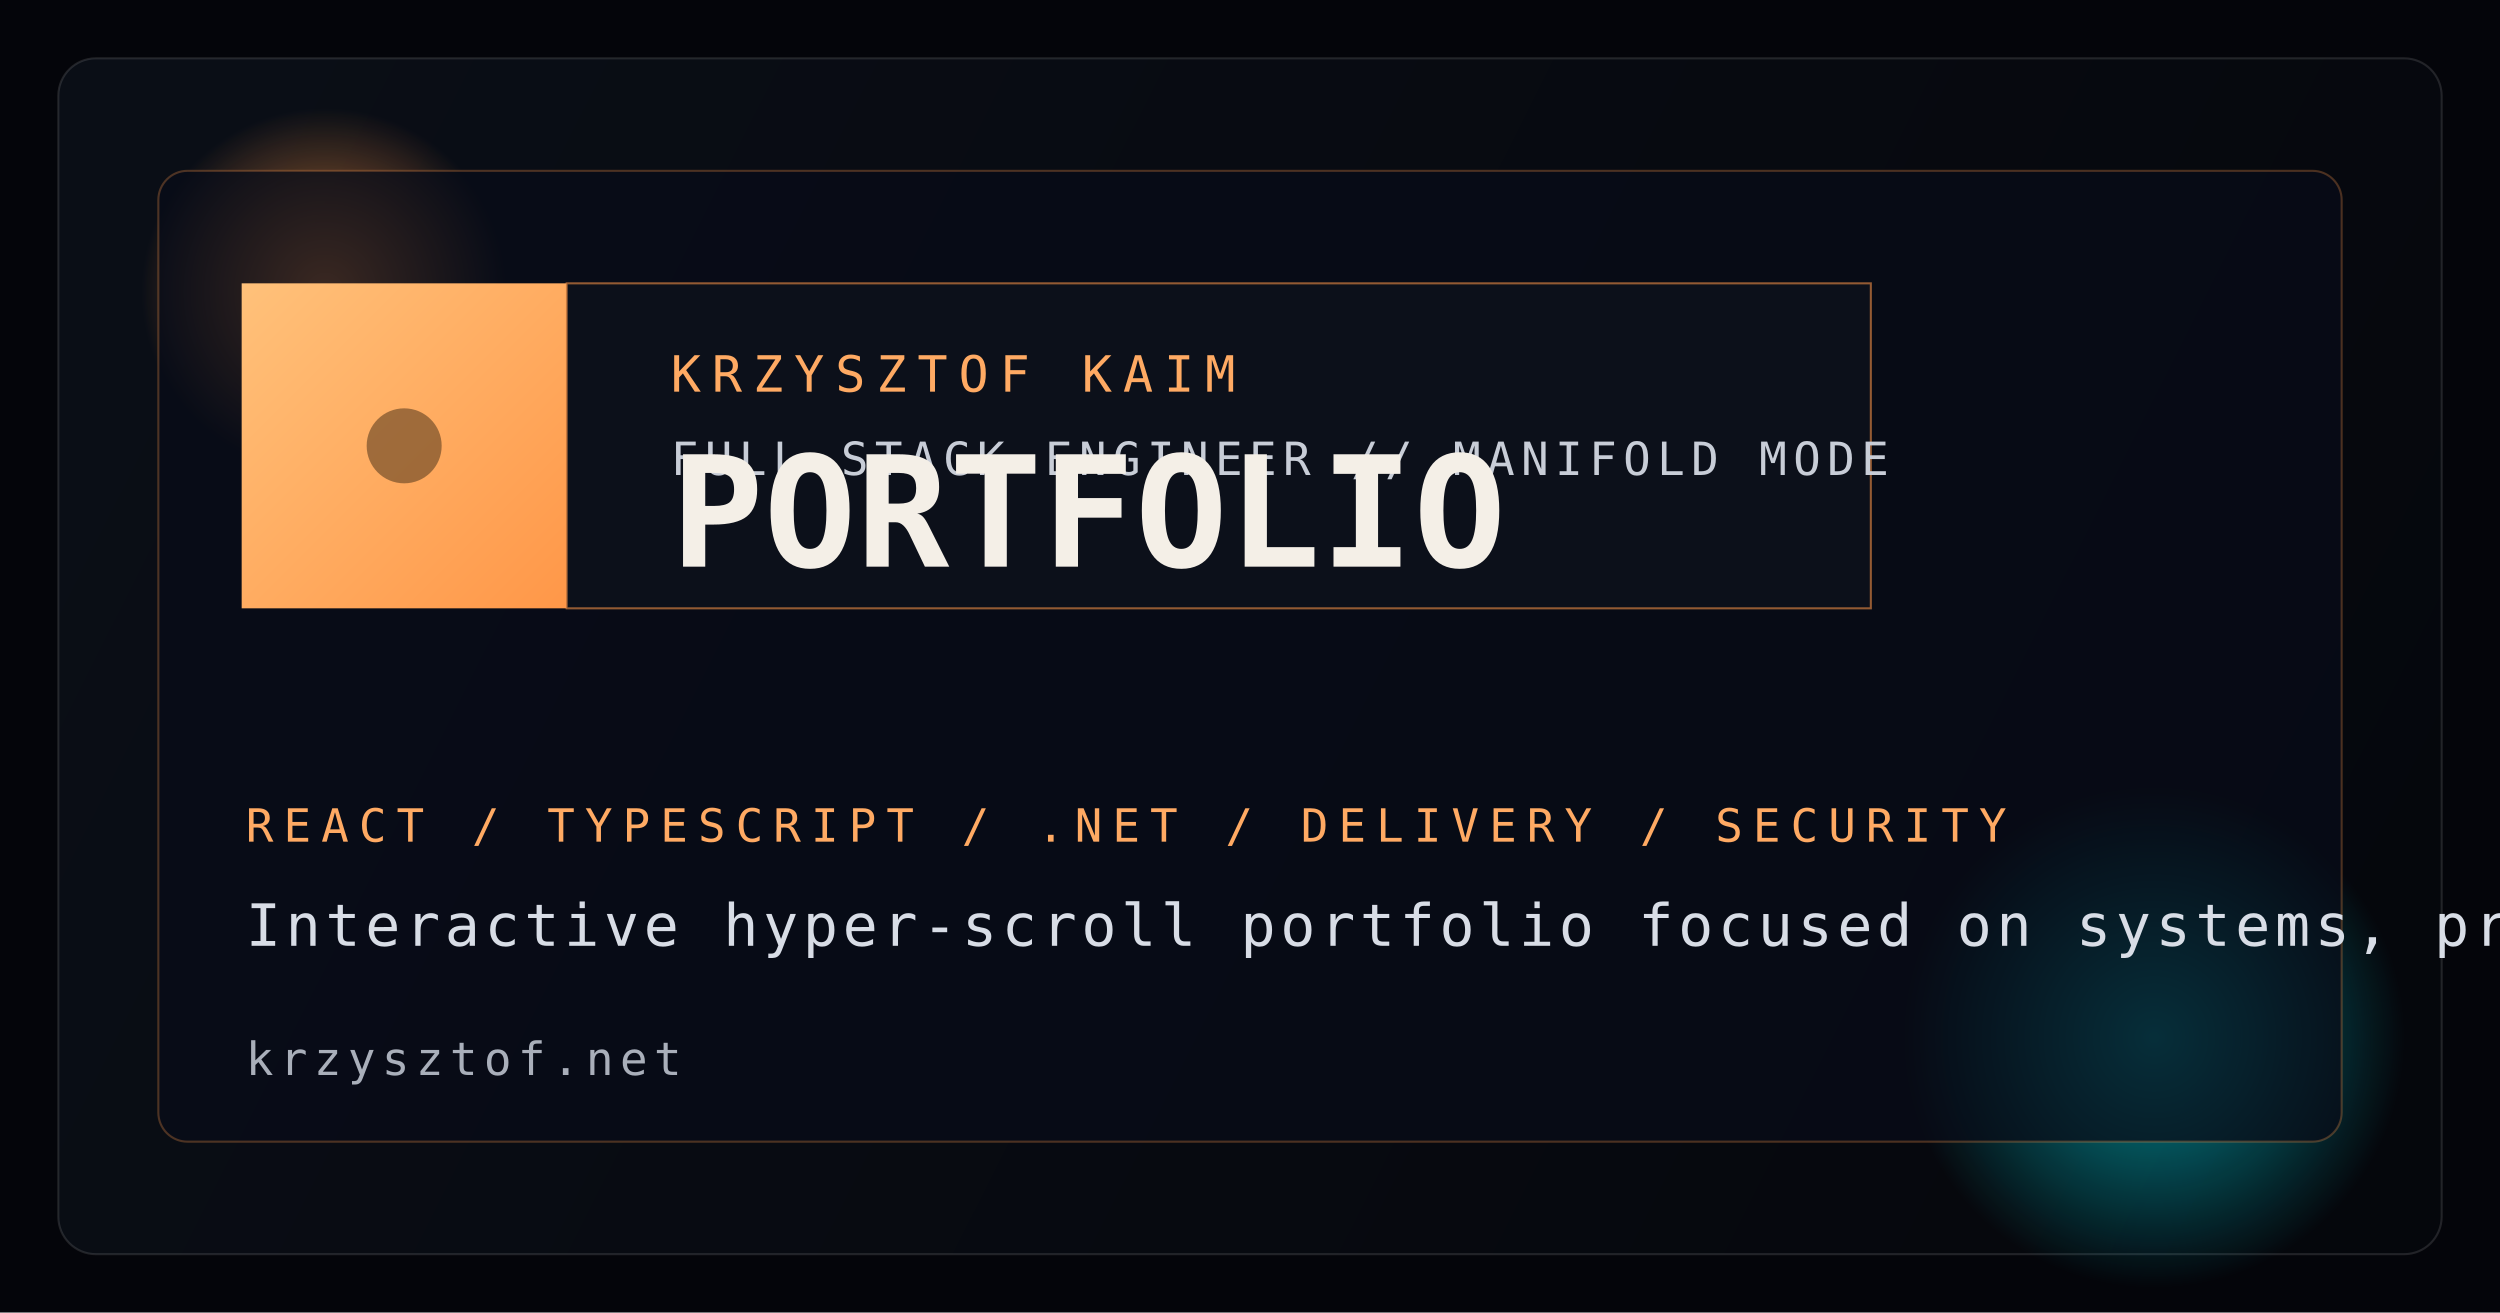
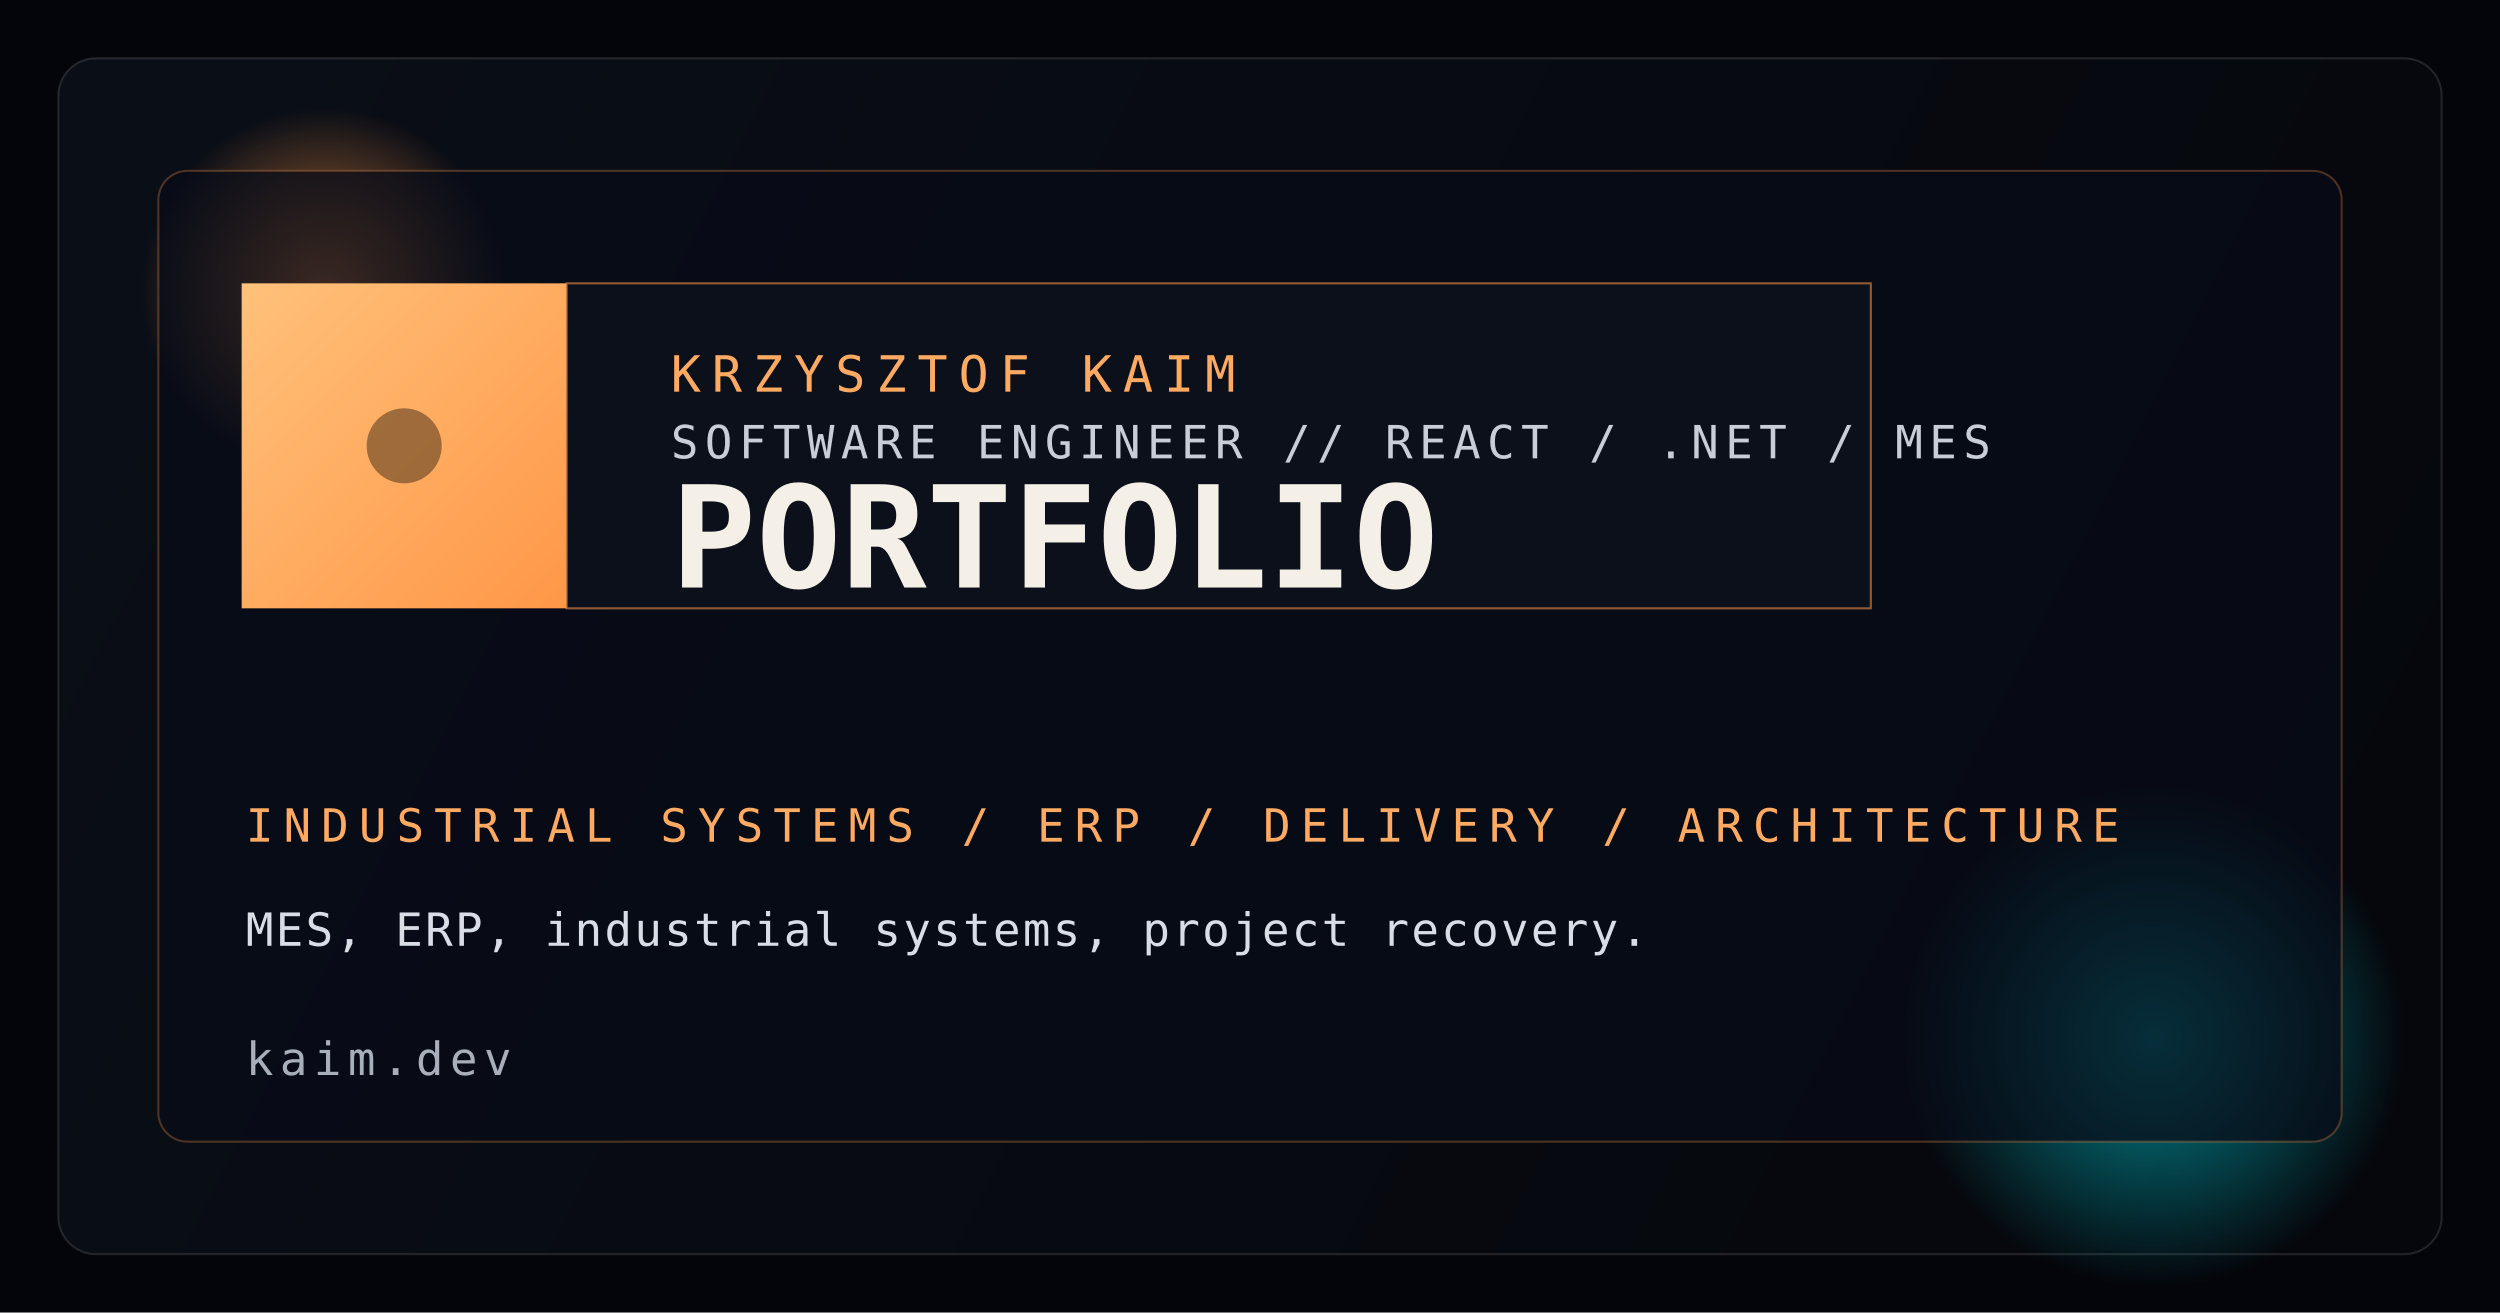
<svg xmlns="http://www.w3.org/2000/svg" width="1200" height="630" viewBox="0 0 1200 630" fill="none">
  <rect width="1200" height="630" fill="#04050A" />
  <rect x="28" y="28" width="1144" height="574" rx="18" fill="url(#panel)" stroke="#FFFFFF" stroke-opacity="0.12" />
  <circle cx="156" cy="140" r="88" fill="url(#glowA)" opacity="0.75" />
  <circle cx="1034" cy="498" r="120" fill="url(#glowB)" opacity="0.55" />
  <rect x="76" y="82" width="1048" height="466" rx="14" fill="#080C18" fill-opacity="0.72" stroke="#FF9748" stroke-opacity="0.28" />
  <rect x="116" y="136" width="156" height="156" fill="url(#accentPanel)" />
  <circle cx="194" cy="214" r="18" fill="#7A522B" fill-opacity="0.72" />
  <rect x="272" y="136" width="626" height="156" fill="#0C111B" fill-opacity="0.92" stroke="#FF9748" stroke-opacity="0.56" />
  <text x="322" y="188" fill="#FFAA63" font-size="24" font-family="'JetBrains Mono', monospace" letter-spacing="0.22em">KRZYSZTOF KAIM</text>
-   <text x="322" y="228" fill="#C8CDD7" font-size="22" font-family="'JetBrains Mono', monospace" letter-spacing="0.14em">FULL-STACK ENGINEER // MANIFOLD MODE</text>
-   <text x="322" y="272" fill="#F4EFE7" font-size="74" font-weight="800" font-family="'JetBrains Mono', monospace">PORTFOLIO</text>
-   <text x="118" y="404" fill="#FFAA63" font-size="22" font-family="'JetBrains Mono', monospace" letter-spacing="0.22em">REACT / TYPESCRIPT / .NET / DELIVERY / SECURITY</text>
-   <text x="118" y="454" fill="#D8DDE6" font-size="28" font-family="'JetBrains Mono', monospace" letter-spacing="0.08em">Interactive hyper-scroll portfolio focused on systems, product execution and architecture.</text>
-   <text x="118" y="516" fill="#A9AFBA" font-size="22" font-family="'JetBrains Mono', monospace" letter-spacing="0.14em">krzysztof.net</text>
+   <text x="322" y="220" fill="#C8CDD7" font-size="22" font-family="'JetBrains Mono', monospace" letter-spacing="0.14em">SOFTWARE ENGINEER // REACT / .NET / MES</text>
+   <text x="322" y="282" fill="#F4EFE7" font-size="68" font-weight="800" font-family="'JetBrains Mono', monospace">PORTFOLIO</text>
+   <text x="118" y="404" fill="#FFAA63" font-size="22" font-family="'JetBrains Mono', monospace" letter-spacing="0.22em">INDUSTRIAL SYSTEMS / ERP / DELIVERY / ARCHITECTURE</text>
+   <text x="118" y="454" fill="#D8DDE6" font-size="22" font-family="'JetBrains Mono', monospace" letter-spacing="0.05em">MES, ERP, industrial systems, project recovery.</text>
+   <text x="118" y="516" fill="#A9AFBA" font-size="22" font-family="'JetBrains Mono', monospace" letter-spacing="0.14em">kaim.dev</text>
  <defs>
    <linearGradient id="panel" x1="80" y1="64" x2="1114" y2="584" gradientUnits="userSpaceOnUse">
      <stop stop-color="#0A0E16" />
      <stop offset="1" stop-color="#05070C" />
    </linearGradient>
    <linearGradient id="accentPanel" x1="116" y1="136" x2="272" y2="292" gradientUnits="userSpaceOnUse">
      <stop stop-color="#FFC17A" />
      <stop offset="1" stop-color="#FF9748" />
    </linearGradient>
    <radialGradient id="glowA" cx="0" cy="0" r="1" gradientUnits="userSpaceOnUse" gradientTransform="translate(156 140) rotate(90) scale(88)">
      <stop stop-color="#FF9748" />
      <stop offset="1" stop-color="#FF9748" stop-opacity="0" />
    </radialGradient>
    <radialGradient id="glowB" cx="0" cy="0" r="1" gradientUnits="userSpaceOnUse" gradientTransform="translate(1034 498) rotate(90) scale(120)">
      <stop stop-color="#00F3FF" />
      <stop offset="1" stop-color="#00F3FF" stop-opacity="0" />
    </radialGradient>
  </defs>
</svg>
